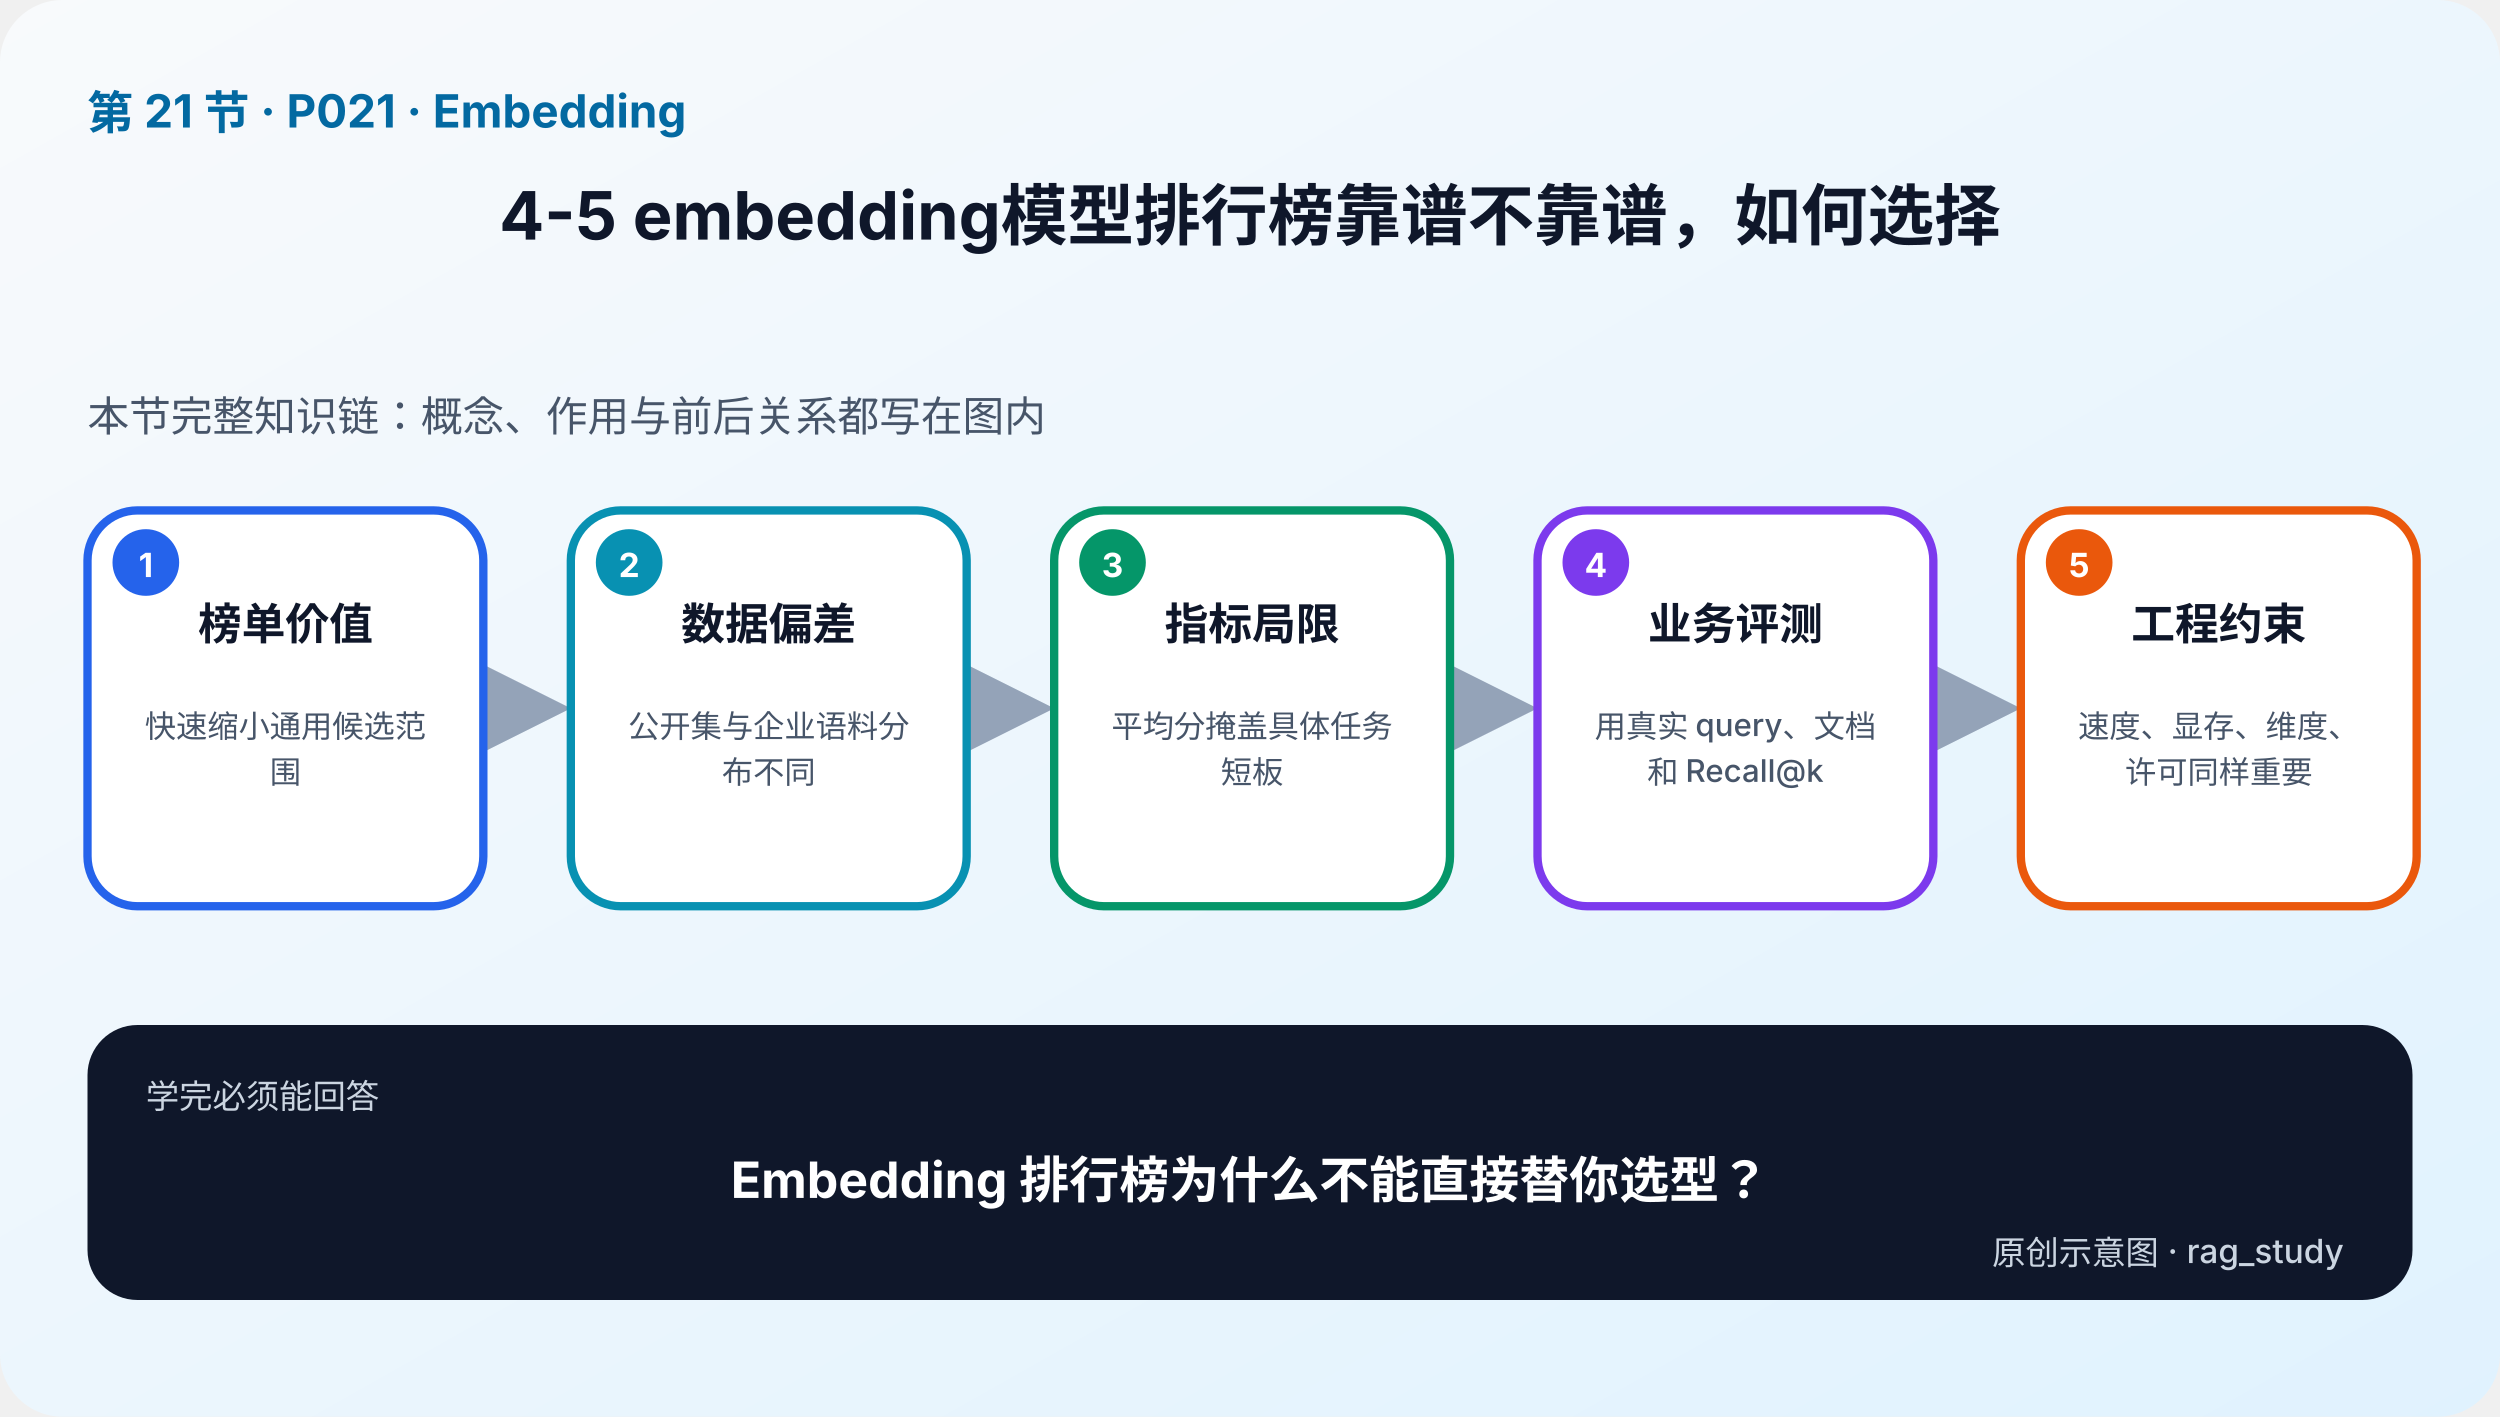
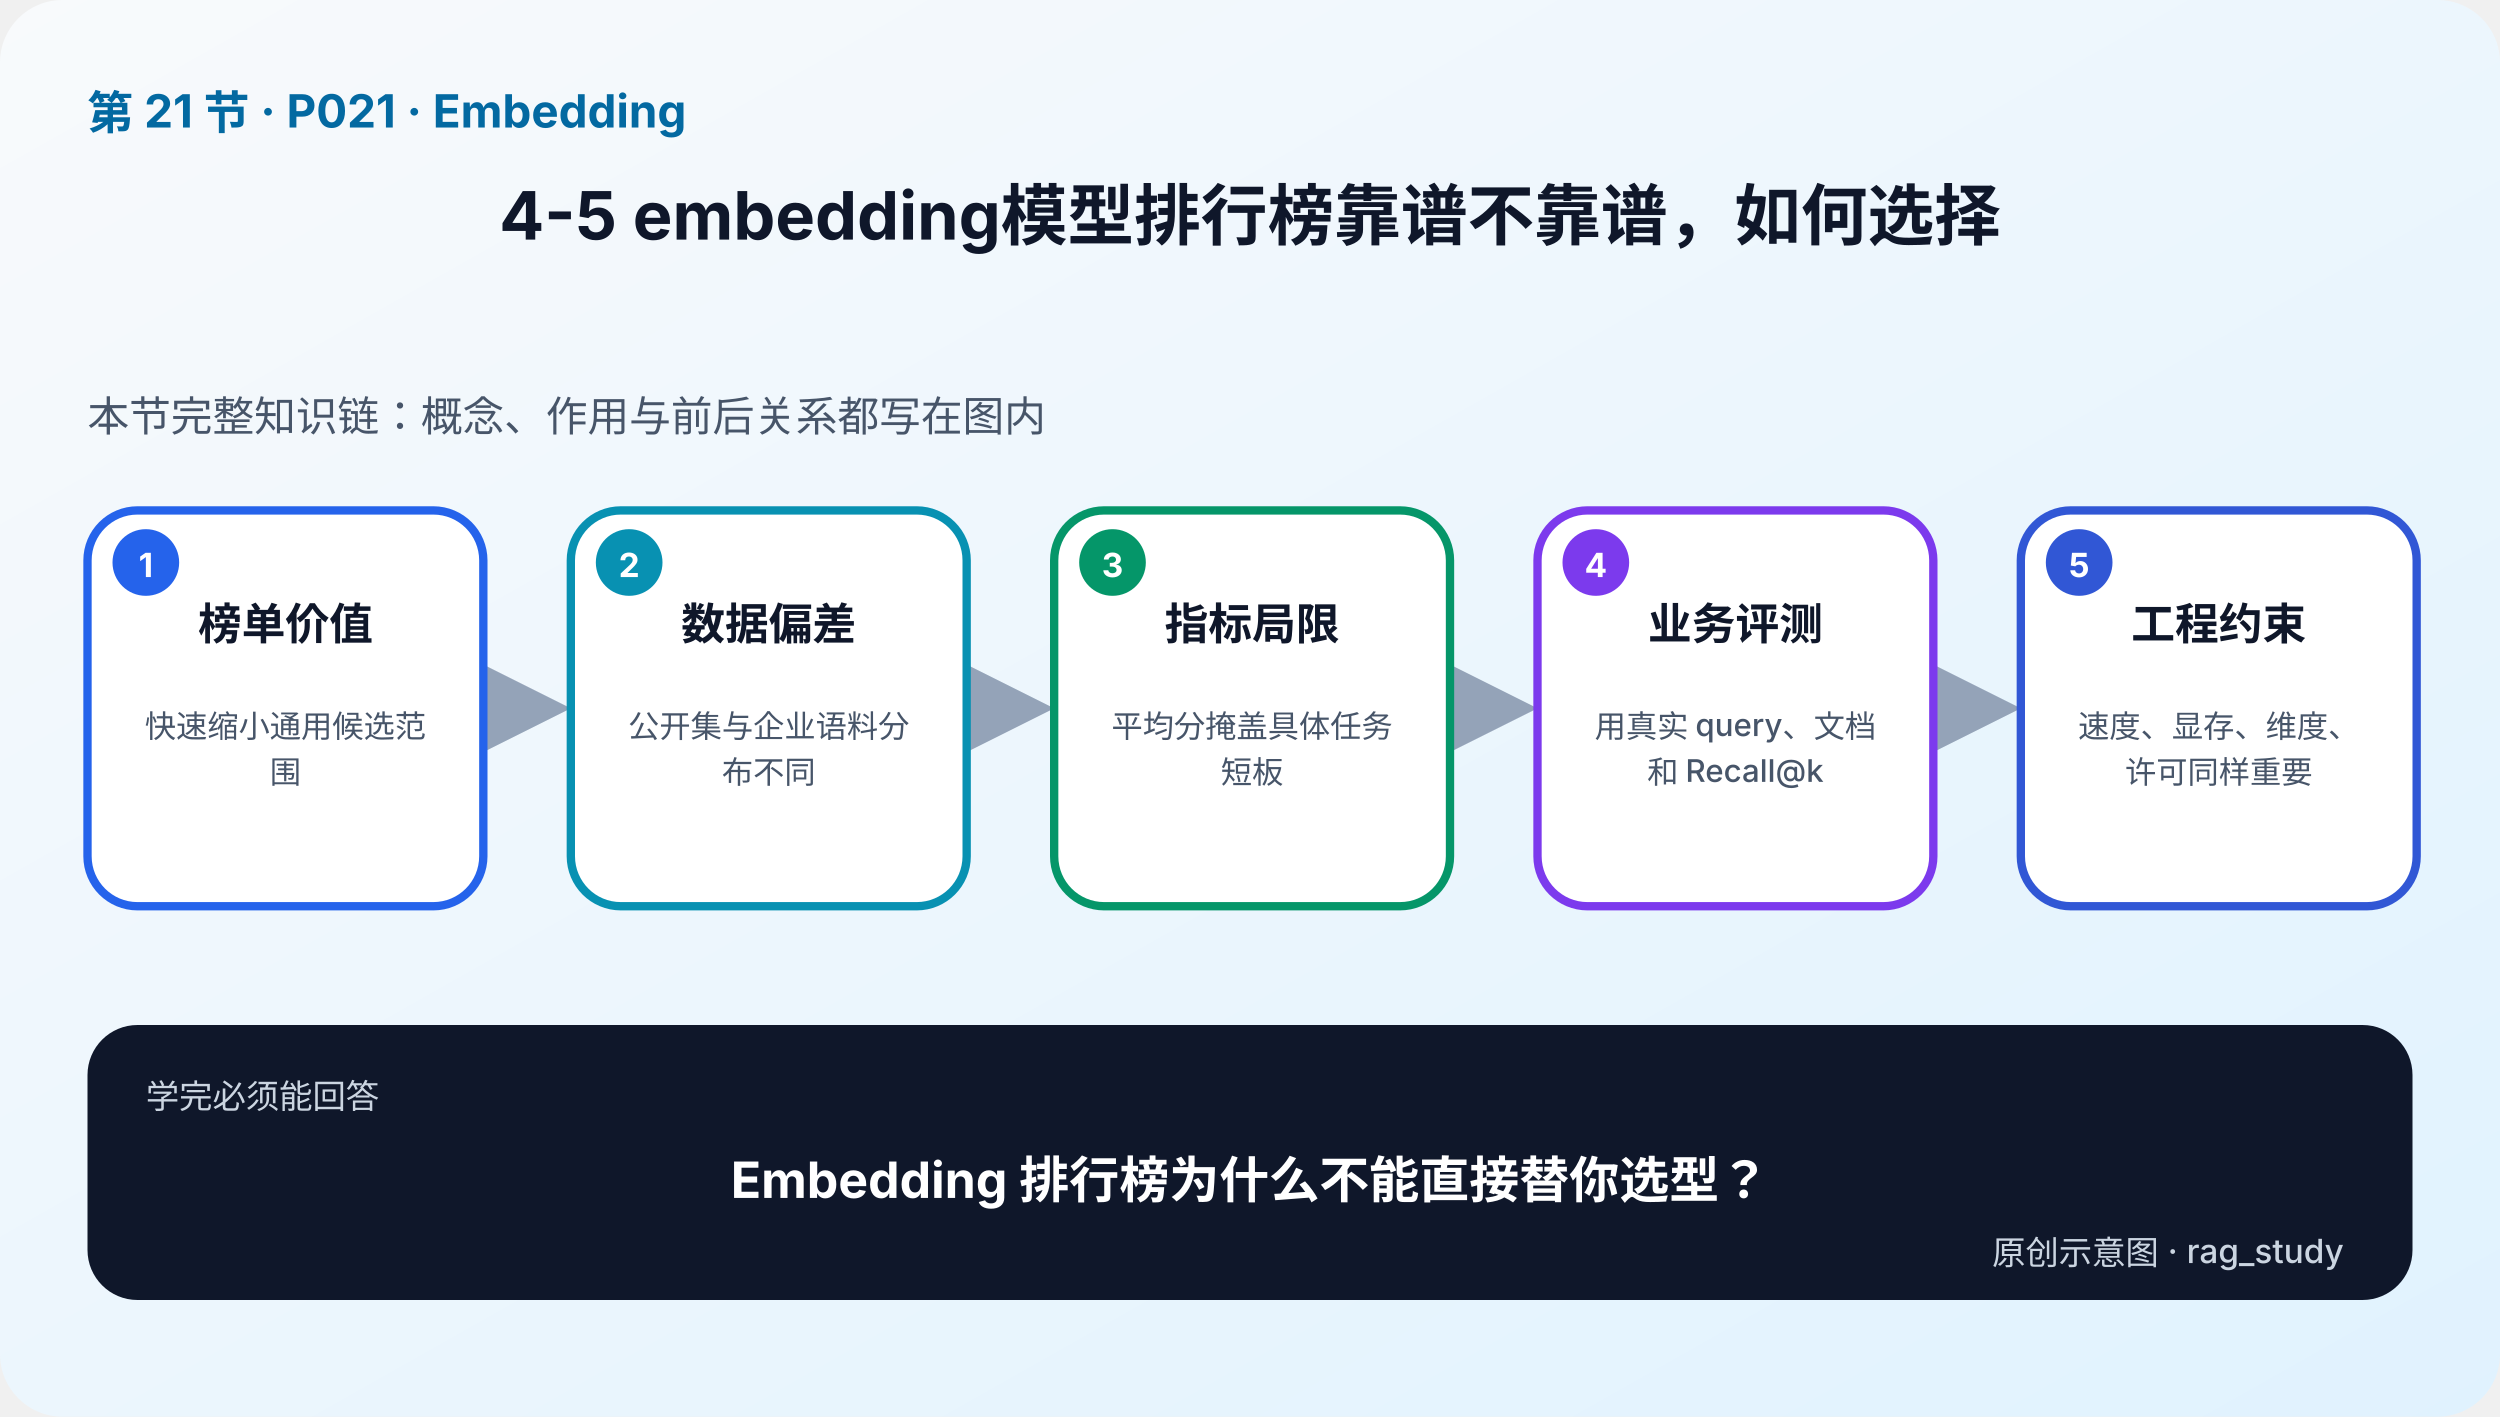
<svg xmlns="http://www.w3.org/2000/svg" role="img" width="1200" height="680" viewBox="0 0 1200 680">
  <defs>
    <linearGradient id="bg" x1="0" x2="1" y1="0" y2="1">
      <stop offset="0" stop-color="#f8fafc" />
      <stop offset="1" stop-color="#e0f2fe" />
    </linearGradient>
    <marker id="arrow" markerWidth="12" markerHeight="12" refX="10" refY="6" orient="auto">
      <path d="M0,0 L12,6 L0,12 z" fill="#94a3b8" />
    </marker>
    <style>
      .chapter { font: 700 22px -apple-system,BlinkMacSystemFont,"Segoe UI","PingFang SC",sans-serif; fill:#0369a1; }
      .title { font: 700 32px -apple-system,BlinkMacSystemFont,"Segoe UI","PingFang SC",sans-serif; fill:#0f172a; }
      .number { font: 700 16px -apple-system,BlinkMacSystemFont,"Segoe UI","PingFang SC",sans-serif; fill:white; }
      .node { font: 700 21px -apple-system,BlinkMacSystemFont,"Segoe UI","PingFang SC",sans-serif; fill:#0f172a; }
      .detail { font: 500 15px -apple-system,BlinkMacSystemFont,"Segoe UI","PingFang SC",sans-serif; fill:#475569; }
      .hint { font: 500 20px -apple-system,BlinkMacSystemFont,"Segoe UI","PingFang SC",sans-serif; fill:#475569; }
      .question { font: 700 24px -apple-system,BlinkMacSystemFont,"Segoe UI","PingFang SC",sans-serif; fill:white; }
      .brand { font: 500 16px -apple-system,BlinkMacSystemFont,"Segoe UI","PingFang SC",sans-serif; fill:#cbd5e1; }
    </style>
  </defs>
  <rect width="1200" height="680" rx="30" fill="url(#bg)" />
  <text x="42" y="62" class="chapter">第 21 节 · P021 · Embedding</text>
  <text x="600" y="115" text-anchor="middle" class="title">4-5 embedding模型排行榜靠谱不靠谱，如何选择</text>
  <text x="42" y="207" class="hint">本节完整知识链：概念、作用与前后关系都写在图内</text>
  <path d="M 236 340 L 266 340" stroke="#94a3b8" stroke-width="4" marker-end="url(#arrow)" />
  <path d="M 468 340 L 498 340" stroke="#94a3b8" stroke-width="4" marker-end="url(#arrow)" />
  <path d="M 700 340 L 730 340" stroke="#94a3b8" stroke-width="4" marker-end="url(#arrow)" />
  <path d="M 932 340 L 962 340" stroke="#94a3b8" stroke-width="4" marker-end="url(#arrow)" />
  <rect x="42" y="245" width="190" height="190" rx="24" fill="white" stroke="#2563eb" stroke-width="4" />
  <circle cx="70" cy="270" r="16" fill="#2563eb" />
  <text x="70" y="277" text-anchor="middle" class="number">1</text>
  <text x="137" y="307" text-anchor="middle" class="node">榜单价值</text>
  <text x="137" y="354" text-anchor="middle" class="detail">快速缩小通用候选范</text>
  <text x="137" y="376" text-anchor="middle" class="detail">围</text>
  <rect x="274" y="245" width="190" height="190" rx="24" fill="white" stroke="#0891b2" stroke-width="4" />
  <circle cx="302" cy="270" r="16" fill="#0891b2" />
  <text x="302" y="277" text-anchor="middle" class="number">2</text>
  <text x="369" y="307" text-anchor="middle" class="node">数据偏差</text>
  <text x="369" y="354" text-anchor="middle" class="detail">公开集与企业语料分</text>
  <text x="369" y="376" text-anchor="middle" class="detail">布不同</text>
  <rect x="506" y="245" width="190" height="190" rx="24" fill="white" stroke="#059669" stroke-width="4" />
  <circle cx="534" cy="270" r="16" fill="#059669" />
  <text x="534" y="277" text-anchor="middle" class="number">3</text>
  <text x="601" y="307" text-anchor="middle" class="node">指标局限</text>
  <text x="601" y="354" text-anchor="middle" class="detail">平均分掩盖具体任务</text>
  <text x="601" y="376" text-anchor="middle" class="detail">短板</text>
  <rect x="738" y="245" width="190" height="190" rx="24" fill="white" stroke="#7c3aed" stroke-width="4" />
  <circle cx="766" cy="270" r="16" fill="#7c3aed" />
  <text x="766" y="277" text-anchor="middle" class="number">4</text>
  <text x="833" y="307" text-anchor="middle" class="node">业务评测</text>
  <text x="833" y="354" text-anchor="middle" class="detail">用真实 query、文档</text>
  <text x="833" y="376" text-anchor="middle" class="detail">和 Recall@k</text>
-   <rect x="970" y="245" width="190" height="190" rx="24" fill="white" stroke="#ea580c" stroke-width="4" />
-   <circle cx="998" cy="270" r="16" fill="#ea580c" />
+   <rect x="970" y="245" width="190" height="190" rx="24" fill="white" stroke="#3157d5" stroke-width="4" />
+   <circle cx="998" cy="270" r="16" fill="#3157d5" />
  <text x="998" y="277" text-anchor="middle" class="number">5</text>
  <text x="1065" y="307" text-anchor="middle" class="node">工程约束</text>
  <text x="1065" y="354" text-anchor="middle" class="detail">速度、显存、维度、</text>
  <text x="1065" y="376" text-anchor="middle" class="detail">许可同样重要</text>
  <rect x="42" y="492" width="1116" height="132" rx="24" fill="#0f172a" />
  <text x="70" y="532" class="brand">学完必须能回答</text>
  <text x="600" y="575" text-anchor="middle" class="question">Embedding 排行榜为什么不能直接替你选型？</text>
  <text x="1125" y="607" text-anchor="end" class="brand">原创示意图 · rag_study</text>
</svg>
